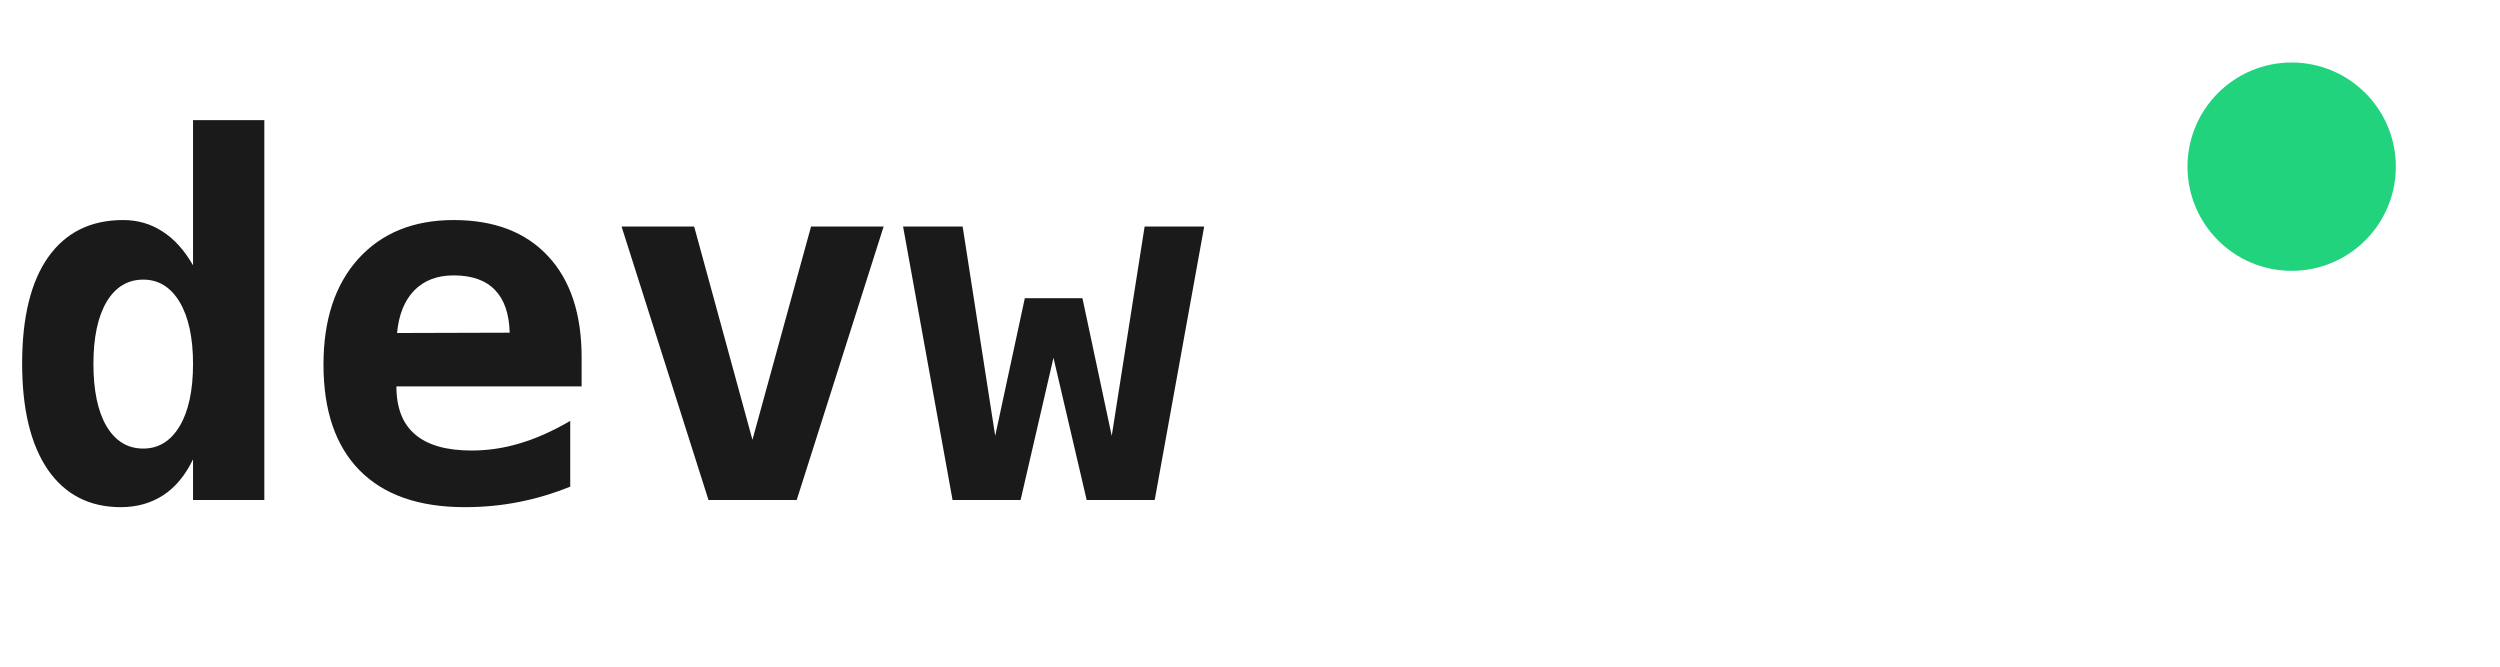
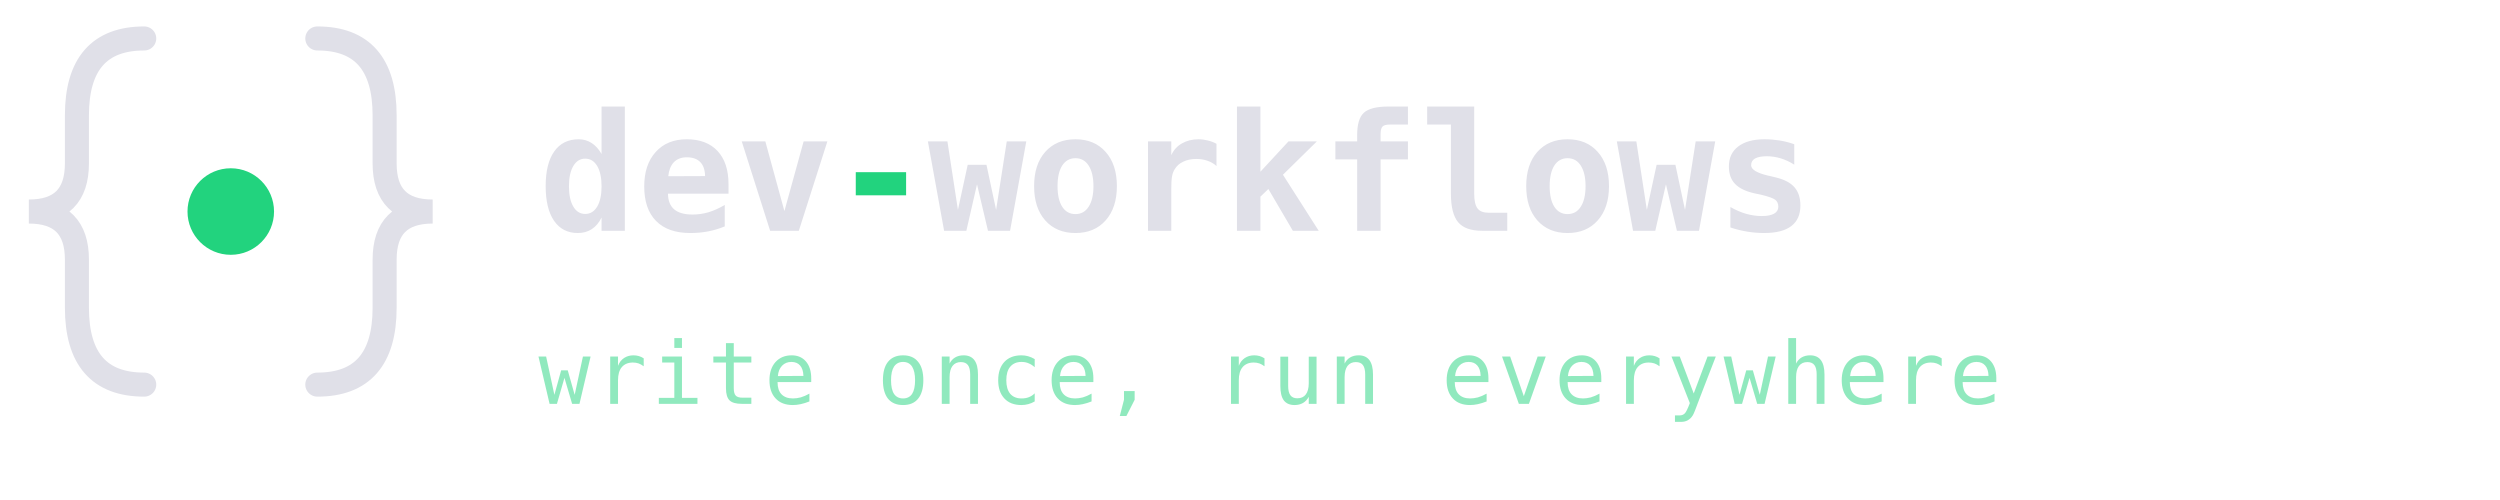
- <svg xmlns="http://www.w3.org/2000/svg" viewBox="0 0 120 32" fill="none">
-   <text x="0" y="24" font-family="'JetBrains Mono', monospace" font-size="24" font-weight="700" fill="#1a1a1a">devw</text>
-   <circle cx="110" cy="8" r="5" fill="#22d37e" />
+ <svg xmlns="http://www.w3.org/2000/svg" width="260" height="52" viewBox="0 0 260 52" fill="none">
+   <path d="M15 4 Q8 4 8 12 L8 17 Q8 22 3 22 Q8 22 8 27 L8 32 Q8 40 15 40" stroke="#e0e0e8" stroke-width="2.5" stroke-linecap="round" fill="none" />
+   <circle cx="24" cy="22" r="4.5" fill="#22d37e" />
+   <path d="M33 4 Q40 4 40 12 L40 17 Q40 22 45 22 Q40 22 40 27 L40 32 Q40 40 33 40" stroke="#e0e0e8" stroke-width="2.5" stroke-linecap="round" fill="none" />
+   <text x="56" y="24" font-family="'JetBrains Mono', ui-monospace, 'Cascadia Code', 'Fira Code', monospace" font-size="17" font-weight="600" fill="#e0e0e8">dev</text>
+   <text x="86.5" y="24" font-family="'JetBrains Mono', ui-monospace, 'Cascadia Code', 'Fira Code', monospace" font-size="17" font-weight="600" fill="#22d37e">-</text>
+   <text x="96.5" y="24" font-family="'JetBrains Mono', ui-monospace, 'Cascadia Code', 'Fira Code', monospace" font-size="17" font-weight="600" fill="#e0e0e8">workflows</text>
+   <text x="56" y="42" font-family="'JetBrains Mono', ui-monospace, 'Cascadia Code', 'Fira Code', monospace" font-size="9" font-weight="400" fill="#22d37e" opacity="0.5" letter-spacing="0.05em">write once, run everywhere</text>
</svg>
